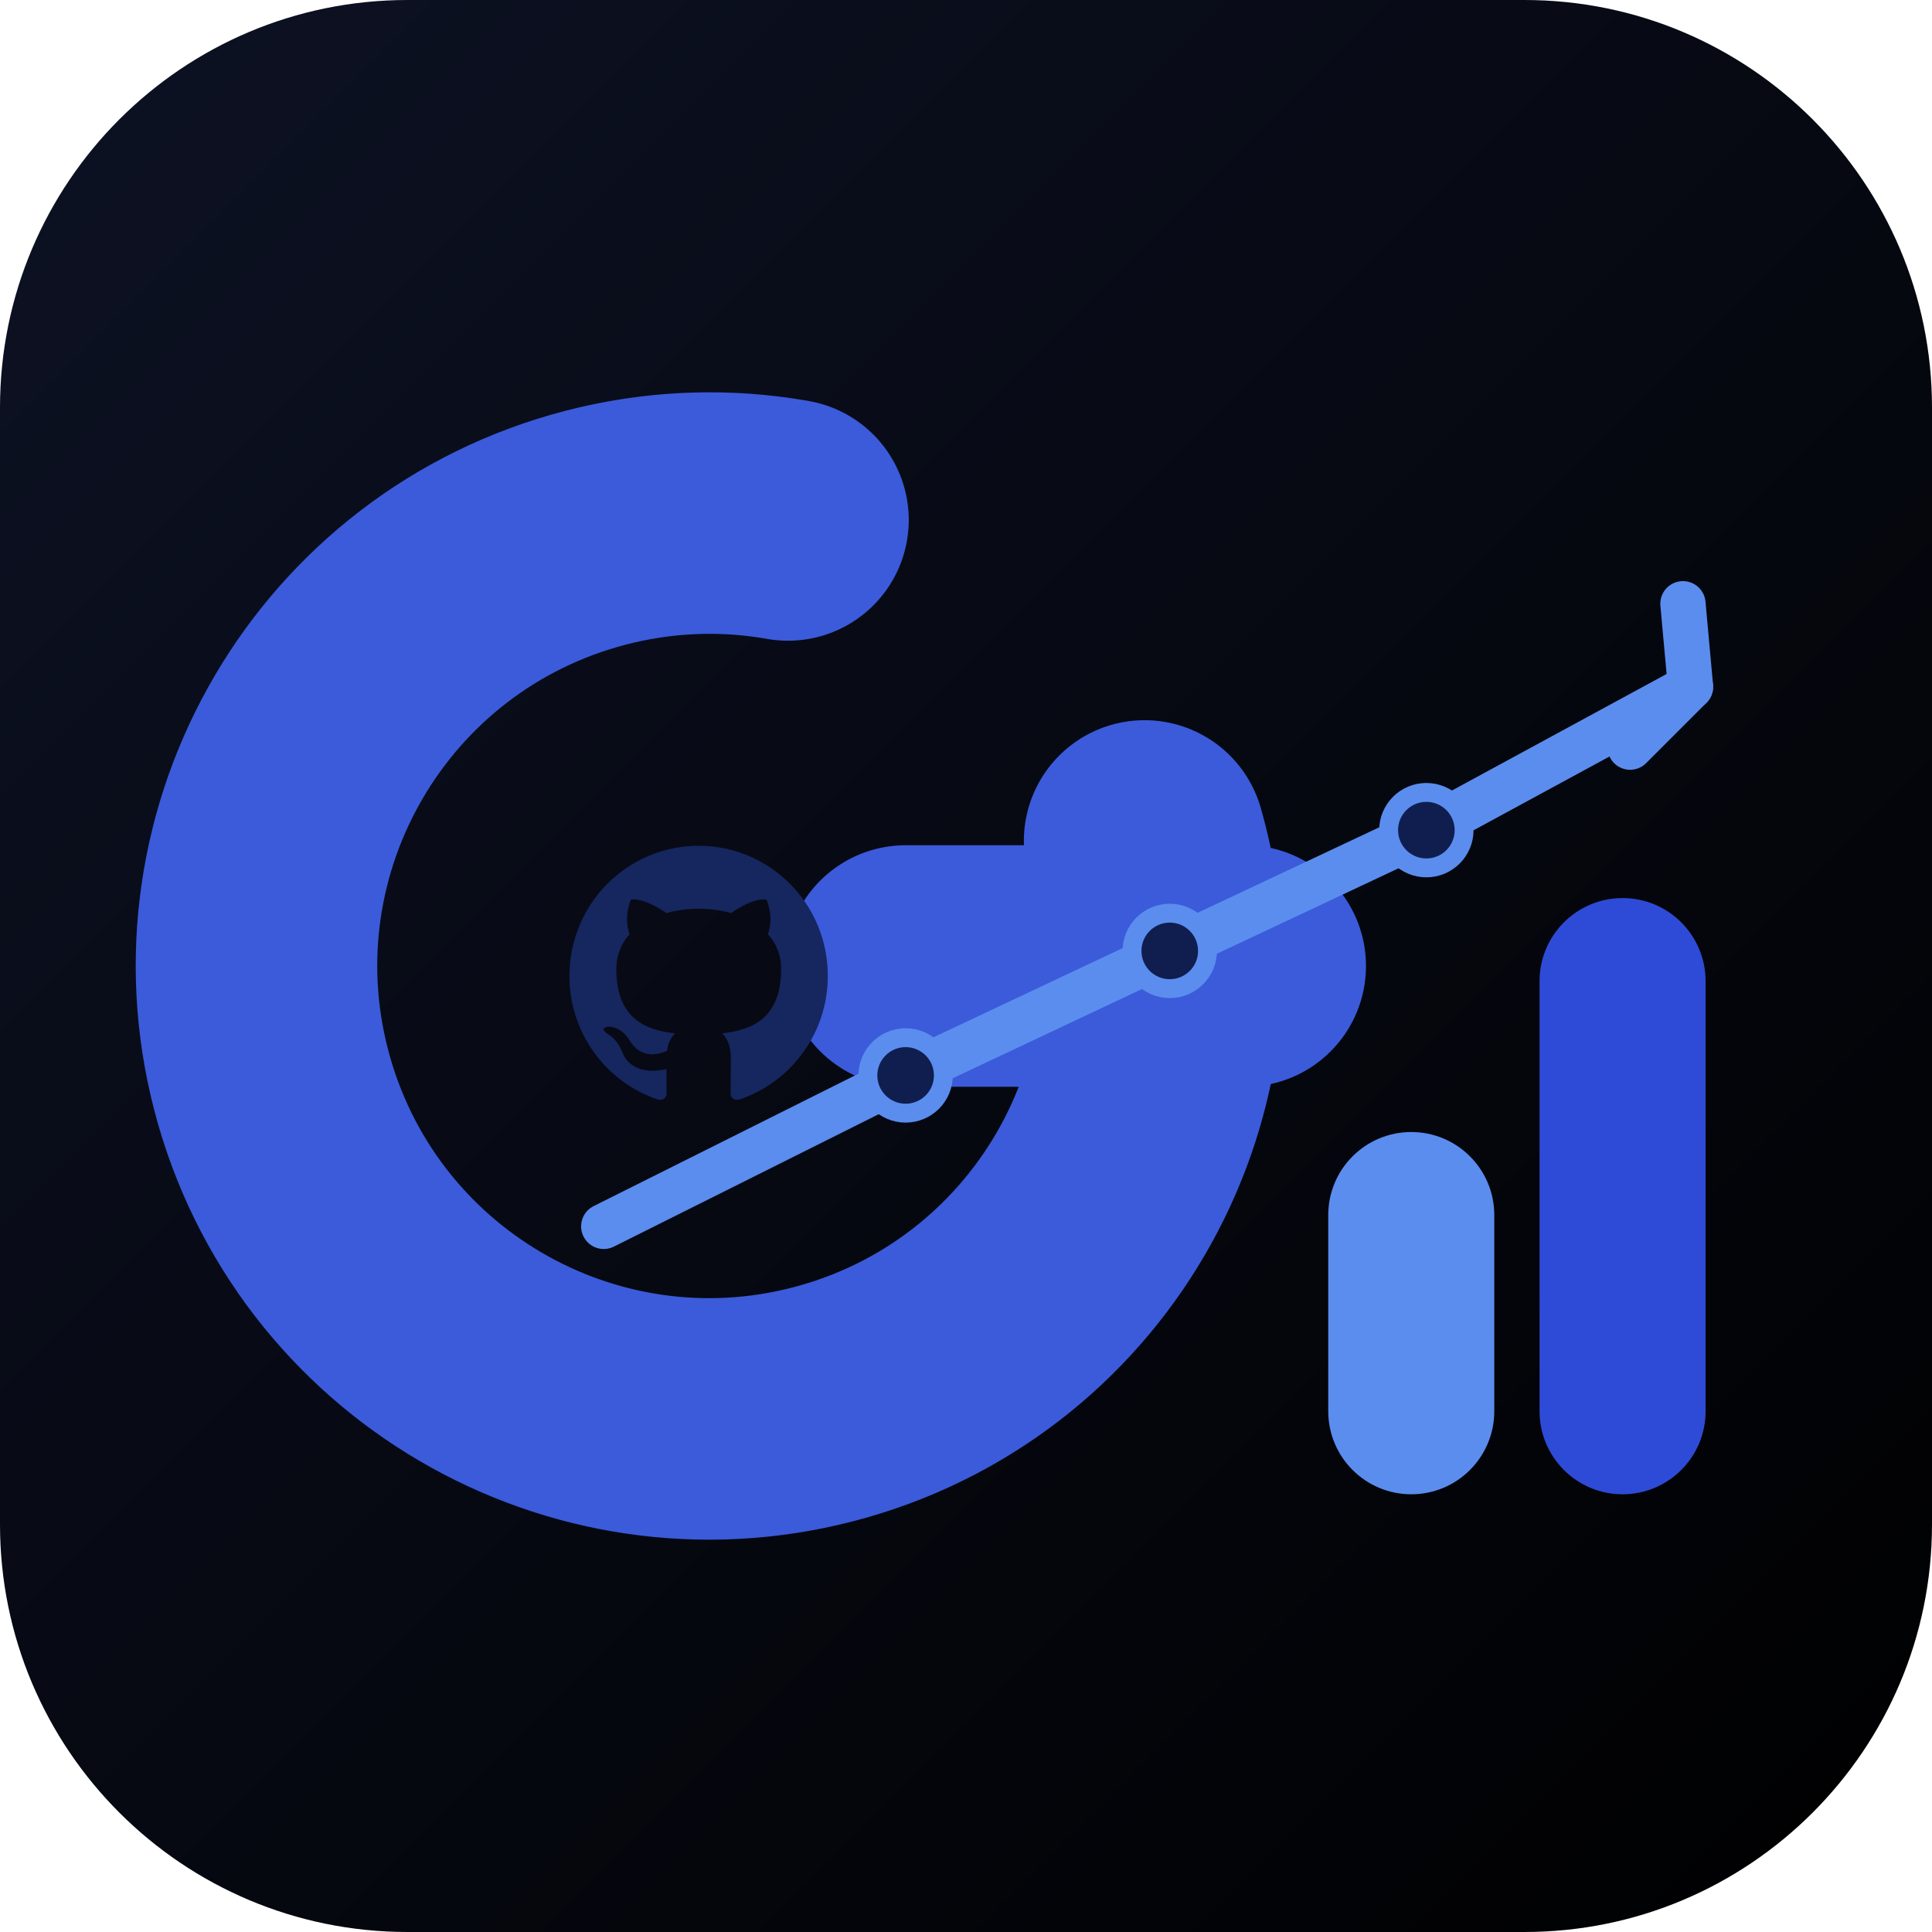
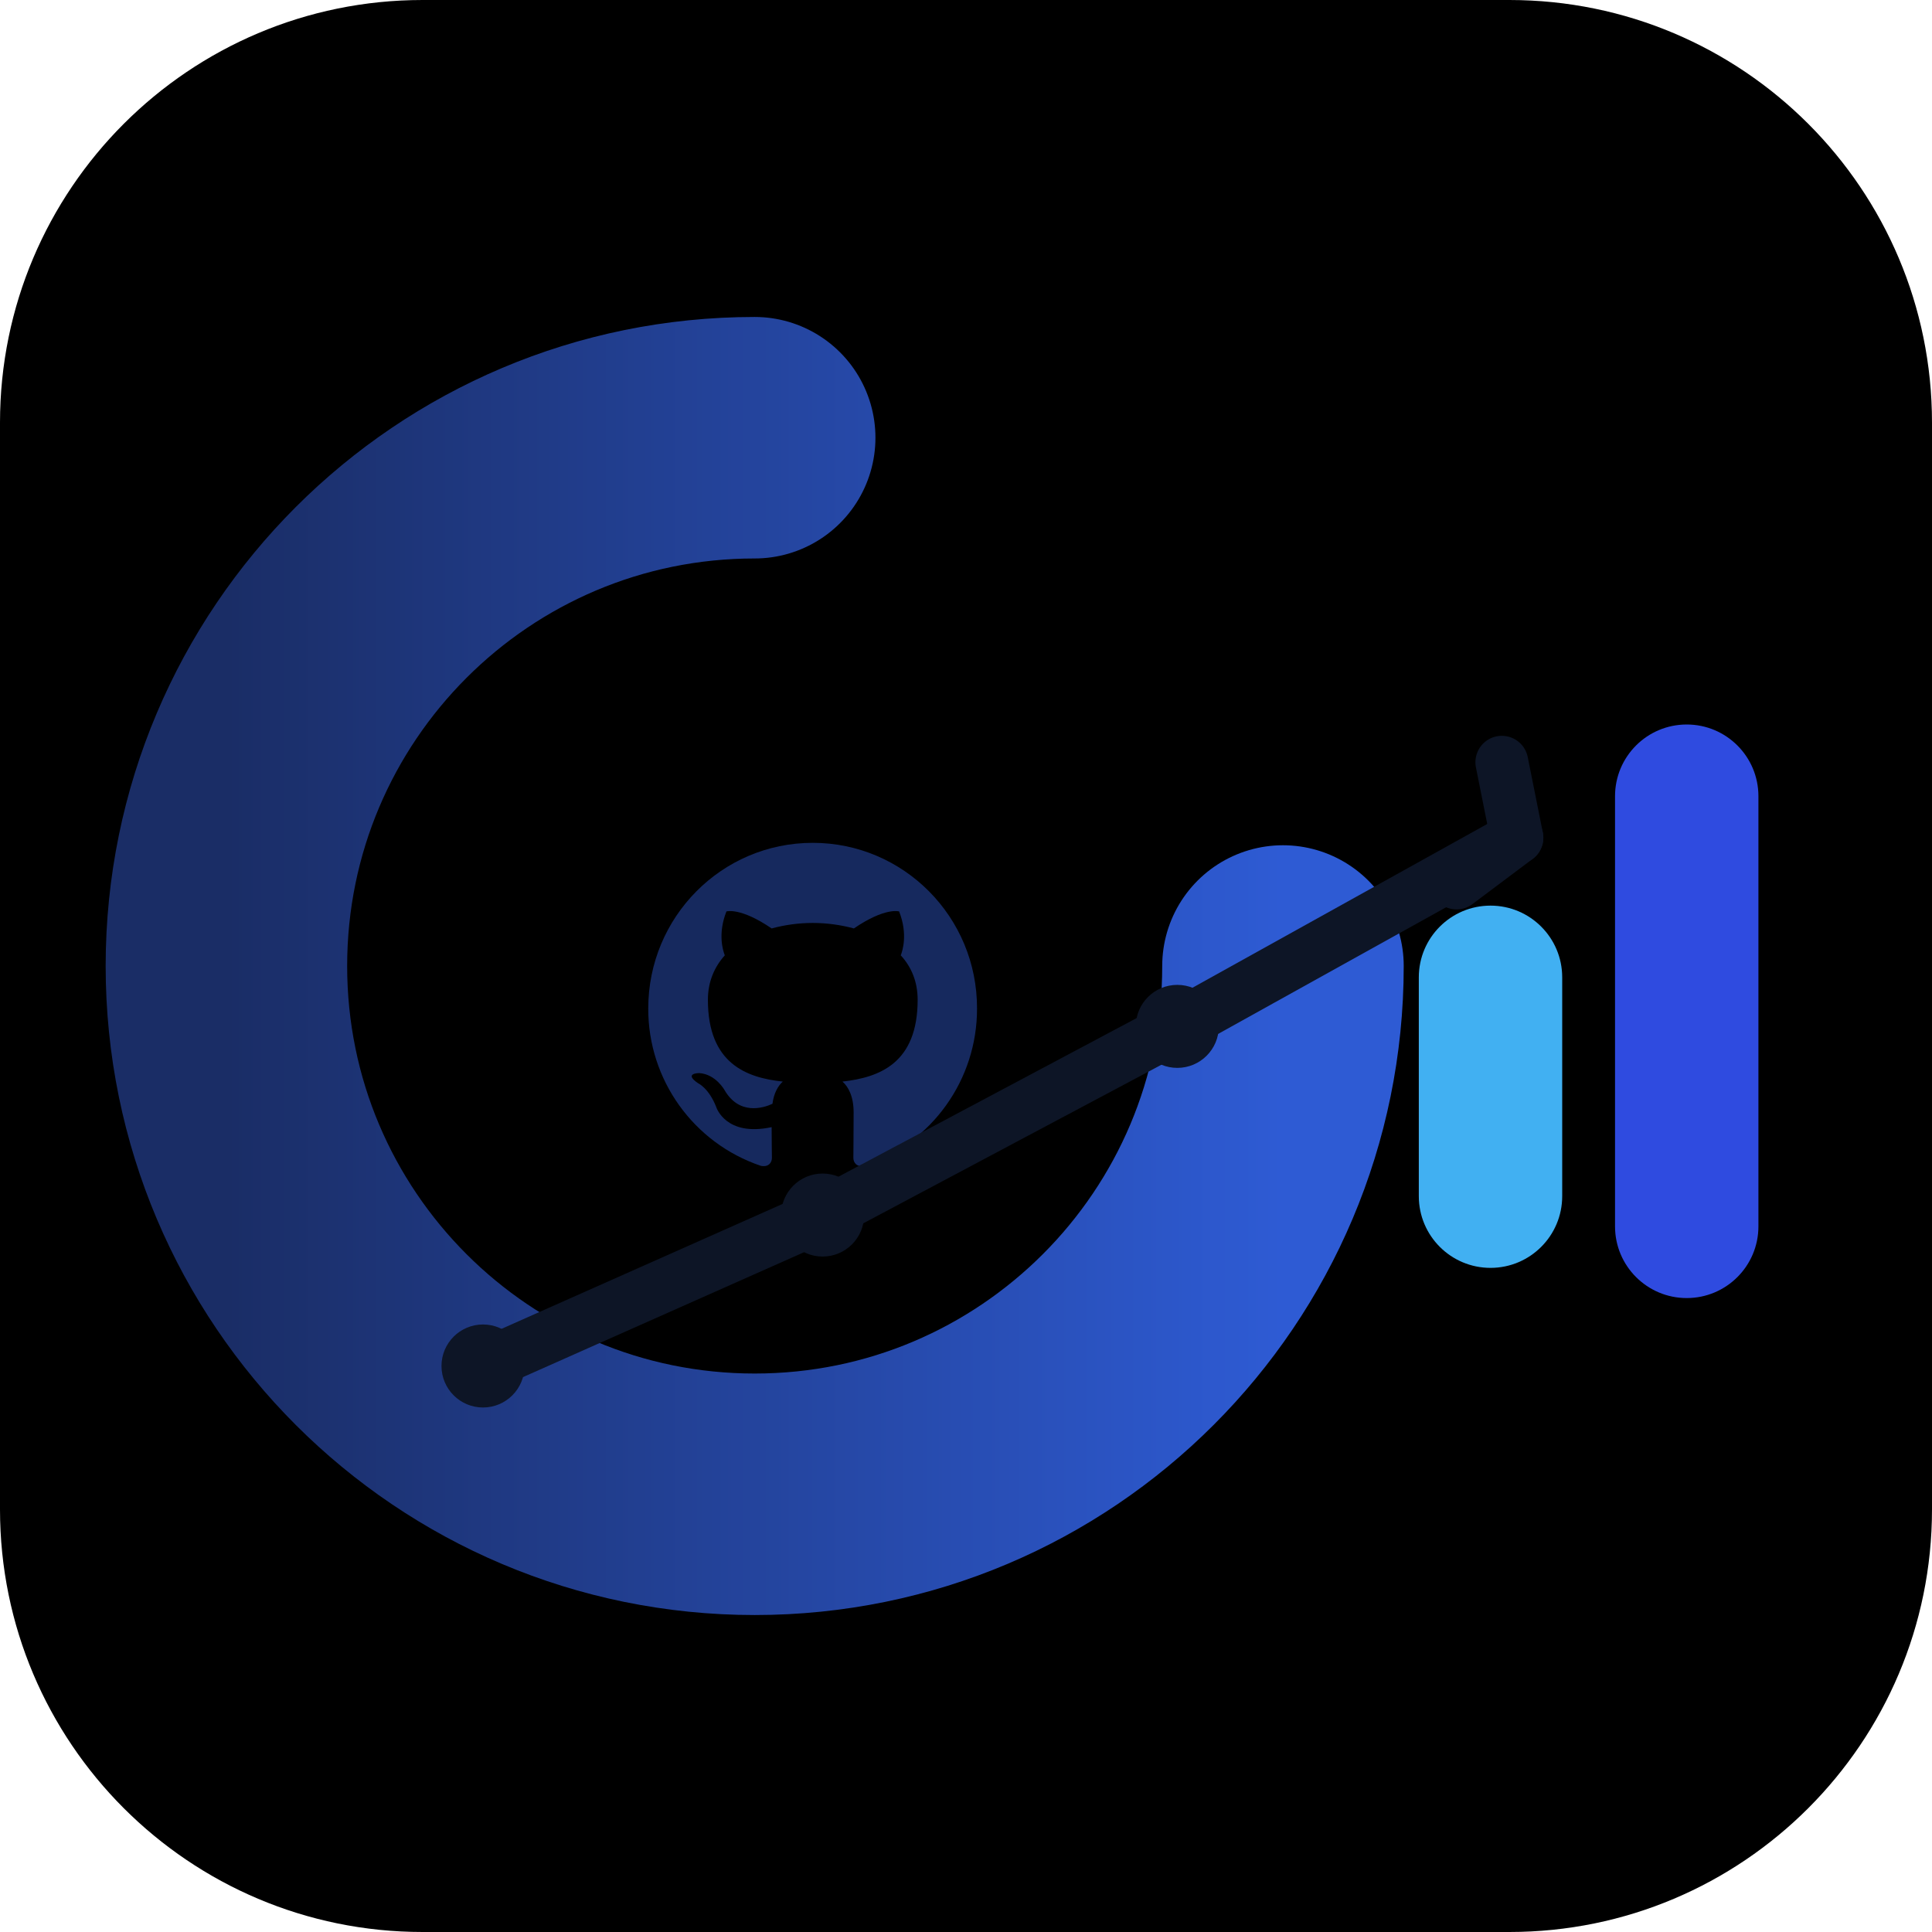
- <svg xmlns="http://www.w3.org/2000/svg" viewBox="0 0 512 512" role="img" aria-label="GitInsight AI">
+ <svg xmlns="http://www.w3.org/2000/svg" viewBox="0 0 512 512" role="img" aria-label="GitInsight-AI">
  <defs>
-     <linearGradient id="gi-bg" x1="0" y1="0" x2="1" y2="1">
-       <stop offset="0" stop-color="#0d1224" />
-       <stop offset="1" stop-color="#000000" />
+     <linearGradient id="gi-g" x1="0" y1="0" x2="1" y2="0">
+       <stop offset="0" stop-color="#1a2d66" />
+       <stop offset="1" stop-color="#2e5bd4" />
    </linearGradient>
  </defs>
-   <rect width="512" height="512" rx="108" fill="url(#gi-bg)" />
-   <g fill="none" stroke-linecap="round">
-     <circle cx="188" cy="256" r="120" stroke="#3B5BDB" stroke-width="64" stroke-dasharray="620 134" transform="rotate(-16 188 256)" />
-     <path d="M 240 256 L 330 256" stroke="#3B5BDB" stroke-width="64" />
+   <rect width="512" height="512" rx="112" fill="#000000" />
+   <g fill="none" stroke="url(#gi-g)" stroke-width="64" stroke-linecap="round">
+     <path d="M 200 116 A 140 140 0 1 0 340 256" />
+     <path d="M 340 256 L 292 256" />
  </g>
-   <g transform="translate(144 216) scale(4.4)">
-     <path fill="#16265F" fill-rule="evenodd" d="M9.356 1.85C5.05 1.85 1.57 5.356 1.57 9.694a7.84 7.84 0 0 0 5.324 7.44c.387.079.528-.168.528-.376 0-.182-.013-.805-.013-1.454-2.165.467-2.616-.935-2.616-.935-.349-.91-.864-1.143-.864-1.143-.71-.48.051-.48.051-.48.787.051 1.2.805 1.2.805.695 1.194 1.817.857 2.268.649.064-.507.27-.857.49-1.052-1.728-.182-3.545-.857-3.545-3.87 0-.857.31-1.558.8-2.104-.078-.195-.349-1 .077-2.078 0 0 .657-.208 2.14.805a7.5 7.5 0 0 1 1.946-.26c.657 0 1.328.092 1.946.26 1.483-1.013 2.14-.805 2.14-.805.426 1.078.155 1.883.078 2.078.502.546.799 1.247.799 2.104 0 3.013-1.818 3.675-3.558 3.87.284.247.528.714.528 1.454 0 1.052-.012 1.896-.012 2.156 0 .208.142.455.528.377a7.84 7.84 0 0 0 5.324-7.441c.013-4.338-3.48-7.844-7.773-7.844" clip-rule="evenodd" />
+   <g transform="translate(163 213) scale(5.6)">
+     <path fill="#16295e" fill-rule="evenodd" d="M9.356 1.85C5.05 1.85 1.57 5.356 1.57 9.694a7.84 7.84 0 0 0 5.324 7.44c.387.079.528-.168.528-.376 0-.182-.013-.805-.013-1.454-2.165.467-2.616-.935-2.616-.935-.349-.91-.864-1.143-.864-1.143-.71-.48.051-.48.051-.48.787.051 1.2.805 1.2.805.695 1.194 1.817.857 2.268.649.064-.507.27-.857.49-1.052-1.728-.182-3.545-.857-3.545-3.87 0-.857.31-1.558.8-2.104-.078-.195-.349-1 .077-2.078 0 0 .657-.208 2.14.805a7.5 7.5 0 0 1 1.946-.26c.657 0 1.328.092 1.946.26 1.483-1.013 2.14-.805 2.14-.805.426 1.078.155 1.883.078 2.078.502.546.799 1.247.799 2.104 0 3.013-1.818 3.675-3.558 3.87.284.247.528.714.528 1.454 0 1.052-.012 1.896-.012 2.156 0 .208.142.455.528.377a7.84 7.84 0 0 0 5.324-7.441c.013-4.338-3.48-7.844-7.773-7.844" clip-rule="evenodd" />
  </g>
-   <rect x="352" y="300" width="44" height="96" rx="22" fill="#5B8DEF" />
-   <rect x="408" y="238" width="44" height="158" rx="22" fill="#2E4BD7" />
-   <g fill="none" stroke-linecap="round" stroke-linejoin="round">
-     <path d="M160 325 L240 285 L310 252 L378 220 L448 182" stroke="#5B8DEF" stroke-width="12" />
-     <path d="M448 182 l-16 16 M448 182 l-2 -22" stroke="#5B8DEF" stroke-width="12" />
-   </g>
-   <g fill="#101E4F" stroke="#5B8DEF" stroke-width="5">
-     <circle cx="240" cy="285" r="10" />
-     <circle cx="310" cy="252" r="10" />
-     <circle cx="378" cy="220" r="10" />
+   <rect x="376" y="240" width="38" height="96" rx="19" fill="#41b0f2" />
+   <rect x="428" y="192" width="38" height="152" rx="19" fill="#2f4be0" />
+   <path d="M 128 362 L 218 322 L 312 272 L 402 222" fill="none" stroke="#0d1526" stroke-width="14" stroke-linecap="round" stroke-linejoin="round" />
+   <path d="M 402 222 l -16 12 M 402 222 l -4 -20" fill="none" stroke="#0d1526" stroke-width="14" stroke-linecap="round" stroke-linejoin="round" />
+   <g fill="#0d1526">
+     <circle cx="128" cy="362" r="11" />
+     <circle cx="218" cy="322" r="11" />
+     <circle cx="312" cy="272" r="11" />
  </g>
</svg>
